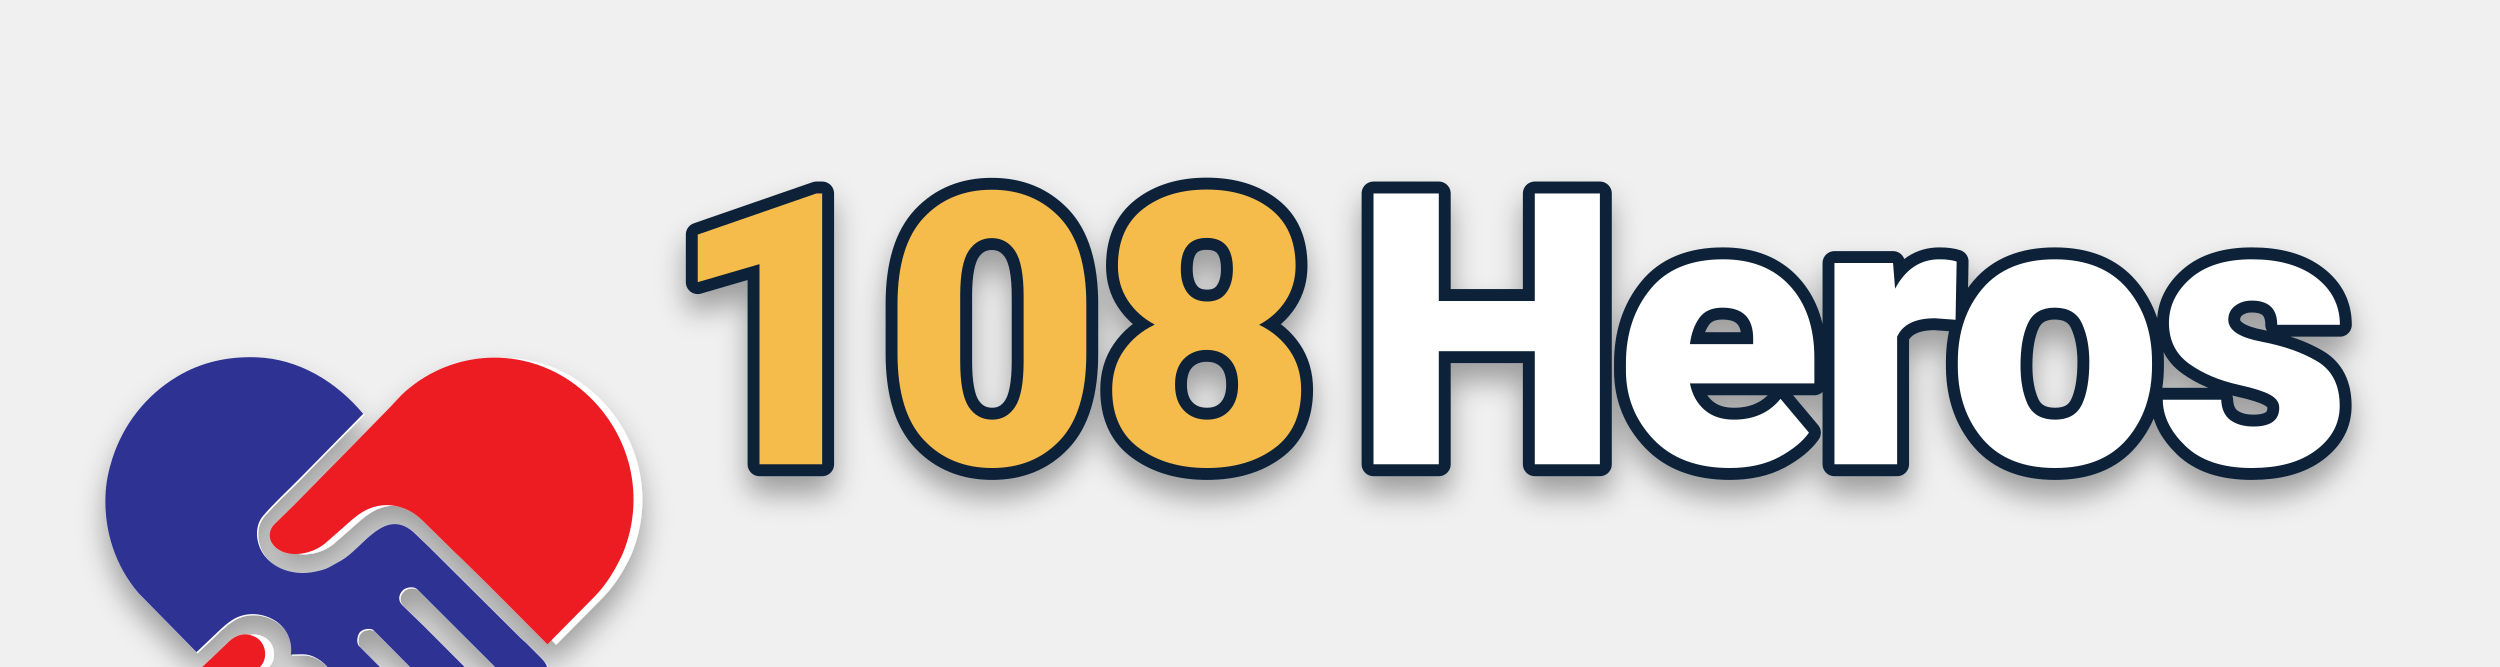
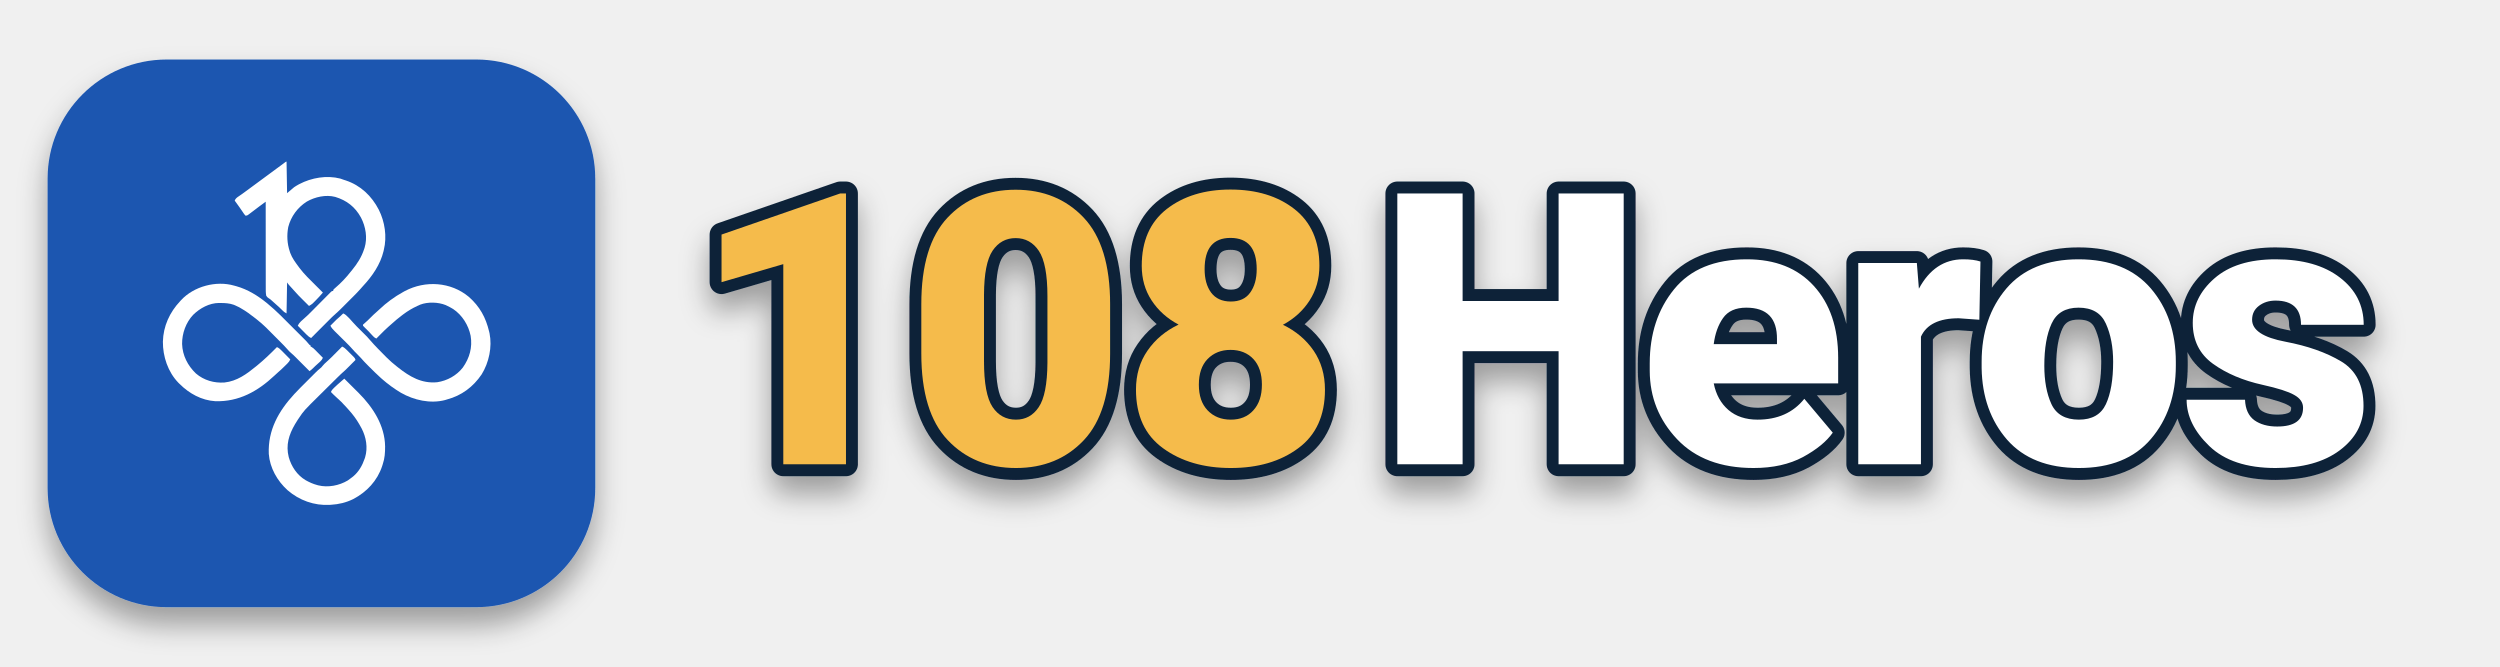
<svg xmlns="http://www.w3.org/2000/svg" viewBox="0 0 210 56" width="210" height="56">
  <defs>
    <style>
-       .icon-red { fill: #ed1c24; }
-       .icon-white { fill: #ffffff; }
-       .icon-blue { fill: #2e3192; }
+       .brand-icon-bg { fill: #1B56B0; rx: 10px; }
+       .brand-icon-path { fill: #ffffff; }
      .brand-108 {
        font-family: 'Kanit', -apple-system, BlinkMacSystemFont, 'Segoe UI', Roboto, 'Helvetica Neue', Arial, sans-serif;
        font-weight: 800;
        font-size: 32px;
        fill: #f5bb4c;
        paint-order: stroke fill;
        stroke: #0d2238;
        stroke-width: 2px;
        stroke-linejoin: round;
        letter-spacing: -0.5px;
      }
      .brand-heros {
        font-family: 'Kanit', -apple-system, BlinkMacSystemFont, 'Segoe UI', Roboto, 'Helvetica Neue', Arial, sans-serif;
        font-weight: 800;
        font-size: 32px;
        fill: #ffffff;
        paint-order: stroke fill;
        stroke: #0d2238;
        stroke-width: 2px;
        stroke-linejoin: round;
        letter-spacing: -0.5px;
      }
    </style>
    <filter id="logo-drop-shadow" x="-10%" y="-10%" width="125%" height="125%">
      <feDropShadow dx="0" dy="1.5" stdDeviation="1.2" flood-color="#000000" flood-opacity="0.35" />
    </filter>
  </defs>
  <g filter="url(#logo-drop-shadow)">
-     <g transform="translate(4, 5) scale(0.092)">
-       <path class="icon-white" d="M415.5,611.81c4.46-5.42,7.3-15.13,1.29-21.15l-72.57-72.68-19.34-18.75c-4.1-3.97-3.73-9.92.81-14.03,2.73-2.47,9.82-3.51,12.65-.68l9.63,9.61,78.39,78.26c6.26,6.25,13.57,8.27,21.58,3.49,5.14-3.06,9.66-9.36,9.79-15.53.16-7.57-4.82-11.59-9.19-15.99l-9-9.06-6.78-6.25-82.58-82.08-13.33-12.82c-27.63-26.56-47.58,12.96-68.03,24.37l-10.85,6.05c-3.82,2.13-8.58,3.09-13.07,4.05-16.53,3.53-34.95-.96-45.63-14.32-8.2-10.26-10.15-26.77-1.52-36.76,10.41-12.05,21.55-22.09,32.65-33.38l58.74-59.74c-24.31-29.01-58.78-50.35-97.84-51.61-25.77-.83-50.15,4.39-72.31,17.78-28.11,16.99-48.97,43.5-58.94,74.85-3.51,11.06-5.7,21.38-6.21,33.29-1.4,32.37,8.89,64.7,30.42,89.71l52.63,53.62,13.64-12.92c5.83-5.53,11.36-11.28,18.07-15.85,12.03-8.2,27.41-7.7,39.75-.28,10.72,6.44,16.35,18.38,14.8,31.2,6.43-.05,12.99-.99,18.85,1.19,8.22,3.06,15.5,9.46,19.35,17.33,2.84,5.8,3.33,12.72,4.21,19.21,9.01-.79,19.67.51,26,7.63l6.53,7.34c5.84,6.57,5.3,15.46,4.9,24.03l10.84.3c12.05,1.89,19.31,10.19,25.26,19.81,3.48,5.62,8.42,9.97,13.34,14.83l10.2,3.17c7.14-1.14,13.32-4.87,16.09-10.29s4.29-13.99-.6-18.92l-93.4-94.05c-2.05-3.71-.68-9.43,1.21-11.75,2.53-3.1,7.96-3.99,12.13-2.54l61.95,62.36,15.45,15.68c5.55,5.63,10.77,12.19,17.09,16.56,7.61,5.26,17.17,2.73,22.95-4.29ZM349.89,420.71l30.47,29.92,5.14,4.85,25.75,25.29,53.15,53.43,42.45-42.99c11.39-11.53,19.17-24.59,26.04-39.18,23.46-56.17,4.99-119.24-43.8-155.36-46.48-34.4-109.95-31.96-154.06,6.3-4.9,4.25-8.76,9.04-13.29,13.67l-35.1,35.93-54.43,55.36-16.76,16.33c-3.28,3.19-5.1,7.47-4.54,12.18.41,3.44,2.73,7.3,6.05,9.92,12.33,9.73,33.49,5.27,44.89-4.72l14.89-13.05c6.36-5.58,11.99-11.15,19.45-15.55,17.43-10.28,38.86-6.88,53.68,7.68ZM140.12,563.26c-8.3,7.67-8.19,20.27-.19,27.41s18.89,6.97,27.11-1.18l34.92-34.67c8.08-8.02,5.12-22.34-3.89-27.08-9.48-5-17.9-2.35-24.76,4.23l-15.32,14.68-5.14,4.84-12.74,11.77ZM226.33,607.61l15.37-15.25c5.71-5.66,7.25-13.97,3.8-21.82-2.58-5.87-8.86-9.23-14.86-9.63-6.05-.4-11.66,2.92-16.06,7.39l-35.62,36.12c-6.3,6.39-3.06,17.33,2.25,23.09,4.75,5.15,15.12,8.18,21.55,2.87,8.36-6.91,15.55-14.82,23.56-22.77ZM222.76,665.81c7.61,6.11,17.01,5.81,23.56-.86l15.29-15.54,17-16.88c6.54-6.5,10.02-13.99,6.11-23.33-2.4-5.72-8.38-9.49-14.22-10.14-6.56-.73-11.67,2.47-16.17,6.98l-11.53,11.54-21.33,21.7c-7.18,7.3-7.01,19.86,1.29,26.52ZM285.73,701.1l35.96-36.53c4.66-4.74,2.87-15.02-.49-19.13-5.74-7.04-13.69-9.65-21.8-5.92-5.15,2.37-9.2,7.26-13.28,11.3l-24.18,23.98c-7.14,7.07-7.89,17.71-1.22,25.27,6.21,7.05,17.7,8.46,25.01,1.04Z" />
-       <path class="icon-blue" d="M414.51,610.87c-5.78,7.02-15.33,9.55-22.95,4.29-6.32-4.36-11.54-10.93-17.09-16.56l-15.45-15.68-61.95-62.36c-4.17-1.44-9.6-.55-12.13,2.54-1.89,2.32-3.26,8.04-1.21,11.75l93.4,94.05c4.89,4.93,3.4,13.45.6,18.92s-8.96,9.15-16.09,10.29l-10.2-3.17c-4.92-4.86-9.86-9.21-13.34-14.83-5.95-9.62-13.2-17.92-25.26-19.81l-10.84-.3c.4-8.57.94-17.46-4.9-24.03l-6.53-7.34c-6.33-7.12-16.99-8.43-26-7.63-.87-6.48-1.36-13.41-4.21-19.21-3.85-7.86-11.13-14.26-19.35-17.33-5.86-2.19-12.42-1.24-18.85-1.19,1.55-12.81-4.08-24.75-14.8-31.2-12.34-7.42-27.72-7.92-39.75.28-6.7,4.57-12.23,10.32-18.07,15.85l-13.64,12.92-52.63-53.62c-21.53-25.01-31.82-57.34-30.42-89.71.51-11.9,2.7-22.23,6.21-33.29,9.96-31.35,30.82-57.86,58.94-74.85,22.16-13.39,46.55-18.61,72.31-17.78,39.06,1.26,73.53,22.59,97.84,51.61l-58.74,59.74c-11.1,11.29-22.24,21.32-32.65,33.38-8.63,9.99-6.67,26.5,1.52,36.76,10.68,13.36,29.1,17.85,45.63,14.32,4.49-.96,9.25-1.92,13.07-4.05l10.85-6.05c20.45-11.41,40.4-50.93,68.03-24.37l13.33,12.82,82.58,82.08,6.78,6.25,9,9.06c4.37,4.4,9.35,8.42,9.19,15.99-.13,6.16-4.65,12.46-9.79,15.53-8.02,4.78-15.33,2.76-21.58-3.49l-78.39-78.26-9.63-9.61c-2.83-2.82-9.92-1.79-12.65.68-4.54,4.11-4.91,10.06-.81,14.03l19.34,18.75,72.57,72.68c6.01,6.02,3.18,15.73-1.29,21.15Z" />
-       <g>
-         <path class="icon-red" d="M341.84,420.45c-14.82-14.56-36.25-17.96-53.68-7.68-7.46,4.4-13.09,9.97-19.45,15.55l-14.89,13.05c-11.4,9.99-32.56,14.45-44.89,4.72-3.32-2.62-5.64-6.48-6.05-9.92-.57-4.71,1.26-8.99,4.54-12.18l16.76-16.33,54.43-55.36,35.1-35.93c4.52-4.63,8.38-9.41,13.29-13.67,44.11-38.26,107.58-40.71,154.06-6.3,48.79,36.12,67.26,99.19,43.8,155.36-6.87,14.58-14.65,27.64-26.04,39.18l-42.45,42.99-53.15-53.43-25.75-25.29-5.14-4.85-30.47-29.92Z" />
-         <path class="icon-red" d="M132.07,563l12.74-11.77,5.14-4.84,15.32-14.68c6.86-6.58,15.28-9.23,24.76-4.23,9,4.75,11.97,19.06,3.89,27.08l-34.92,34.67c-8.22,8.16-19.26,8.19-27.11,1.18s-8.11-19.74.19-27.41Z" />
-         <path class="icon-red" d="M223.29,607.35c-8.01,7.95-15.2,15.86-23.56,22.77-6.43,5.31-16.8,2.27-21.55-2.87-5.31-5.75-8.55-16.7-2.25-23.09l35.62-36.12c4.4-4.46,10.02-7.78,16.06-7.39,6,.39,12.28,3.75,14.86,9.63,3.45,7.85,1.91,16.16-3.8,21.82l-15.37,15.25Z" />
-         <path class="icon-red" d="M225.71,668.56c-8.3-6.67-8.48-19.22-1.29-26.52l21.33-21.7,11.53-11.54c4.5-4.51,9.62-7.71,16.17-6.98,5.84.65,11.82,4.42,14.22,10.14,3.92,9.33.44,16.83-6.11,23.33l-17,16.88-15.29,15.54c-6.56,6.66-15.95,6.96-23.56.86Z" />
-         <path class="icon-red" d="M289.34,703.93c-7.22,7.01-18.28,5.39-24.13-1.55-6.28-7.45-5.31-17.71,1.73-24.38l23.88-22.63c4.02-3.81,8.05-8.45,13.07-10.62,7.91-3.43,15.53-.73,20.92,6.2,3.15,4.04,4.66,14.02.05,18.49l-35.53,34.49Z" />
+     <g transform="translate(4, 5)">
+       <rect width="46" height="46" rx="10" fill="#1B56B0" />
+       <g transform="scale(0.0449)">
+         <path d="M0 0 C0.33 19.47 0.66 38.94 1 59 C5.29 55.37 9.58 51.74 14 48 C16.64 46.22 19.04 44.65 21.81 43.19 C22.48 42.83 23.14 42.47 23.82 42.1 C46.61 30.09 75.21 25.19 100.44 31.69 C102.64 32.42 104.83 33.19 107 34 C108.17 34.37 109.34 34.75 110.54 35.13 C138.51 44.34 159.25 64.2 172.61 90.07 C183.9 112.52 188.11 140.34 182 165 C181.91 165.42 181.91 165.42 181.45 167.55 C175.45 192.49 160.48 214.12 143.2 232.63 C141.38 234.59 139.64 236.57 137.91 238.6 C133.88 243.2 129.61 247.53 125.29 251.85 C124.47 252.66 123.66 253.48 122.82 254.32 C121.1 256.03 119.39 257.74 117.68 259.45 C115.07 262.06 112.47 264.66 109.87 267.27 C108.2 268.94 106.52 270.61 104.85 272.29 C104.08 273.06 103.31 273.83 102.52 274.62 C99.12 278 95.71 281.3 92.07 284.43 C87.15 288.67 82.61 293.27 78.03 297.87 C77.11 298.79 76.19 299.72 75.24 300.67 C72.82 303.09 70.4 305.52 67.98 307.95 C65.5 310.44 63.02 312.93 60.54 315.41 C55.69 320.27 50.84 325.13 46 330 C42.28 328.26 39.91 326.14 37.02 323.21 C36.79 322.98 36.79 322.98 35.62 321.81 C34.16 320.33 32.7 318.85 31.25 317.38 C30.26 316.37 29.26 315.37 28.27 314.37 C25.84 311.92 23.42 309.46 21 307 C22.42 304.05 23.77 301.98 26.12 299.69 C26.66 299.16 27.2 298.62 27.76 298.07 C29.01 296.91 30.28 295.76 31.58 294.65 C37.16 289.89 42.34 284.77 47.49 279.56 C49.02 278 50.56 276.45 52.1 274.9 C56.48 270.51 60.84 266.1 65.21 261.7 C67.89 258.99 70.58 256.28 73.27 253.58 C74.29 252.55 75.31 251.52 76.33 250.49 C77.74 249.06 79.16 247.63 80.59 246.2 C81.39 245.39 82.2 244.58 83.03 243.74 C85 242 85 242 87 242 C87.33 241.01 87.66 240.02 88 239 C89.32 237.7 89.32 237.7 91.12 236.25 C101.78 227.19 111.42 217.03 120 206 C120.89 204.91 121.78 203.82 122.67 202.74 C132.34 190.88 140.27 178.66 145 164 C145.32 163.08 145.64 162.17 145.96 161.23 C151.66 142.48 148.11 121.69 139.2 104.61 C128.31 84.72 112.66 72.55 91 66 C73.55 61.42 53.22 66.02 37.94 74.75 C20.73 85.64 8.28 102.52 3.19 122.31 C0.25 137.69 1.09 153.17 6 168 C6.15 168.46 6.15 168.46 6.91 170.82 C10.42 180.51 16.68 188.71 22.75 196.94 C23.2 197.56 23.65 198.18 24.12 198.81 C33.11 210.8 44.08 221.22 54.69 231.75 C55.99 233.04 57.29 234.34 58.58 235.63 C61.72 238.76 64.86 241.88 68 245 C63.66 250.12 59.18 255 54.44 259.75 C53.79 260.41 53.14 261.07 52.48 261.75 C51.84 262.38 51.21 263.02 50.56 263.67 C49.99 264.24 49.43 264.81 48.85 265.39 C46.72 267.25 44.45 268.61 42 270 C38.99 267.02 35.99 264.03 32.99 261.04 C31.97 260.03 30.95 259.01 29.93 258 C24.61 252.73 19.36 247.44 14.49 241.74 C11.47 238.21 8.28 234.83 5.14 231.42 C3 229 3 229 1 226 C0.67 245.14 0.34 264.28 0 284 C-3.72 282.14 -5.44 280.74 -8.25 277.81 C-11.68 274.31 -15.18 271.01 -18.9 267.82 C-22.12 265.03 -25.26 262.17 -28.41 259.31 C-31 257 -31 257 -32.75 256.05 C-35.13 254.58 -36.44 253.34 -38 251 C-39.09 245.4 -38.94 239.85 -38.89 234.16 C-38.89 232.43 -38.91 230.69 -38.92 228.96 C-38.95 224.26 -38.93 219.55 -38.91 214.85 C-38.9 209.94 -38.92 205.02 -38.94 200.1 C-38.97 190.79 -38.97 181.49 -38.95 172.18 C-38.93 161.58 -38.95 150.99 -38.98 140.39 C-39.03 118.59 -39.03 96.8 -39 75 C-41.98 77.19 -44.96 79.38 -47.94 81.57 C-48.77 82.18 -49.6 82.79 -50.46 83.42 C-56.7 88.01 -62.89 92.67 -69 97.44 C-73.67 101 -73.67 101 -77 101 C-78.32 99.61 -78.32 99.61 -79.64 97.67 C-79.88 97.31 -79.88 97.31 -81.13 95.51 C-81.64 94.74 -82.16 93.98 -82.69 93.19 C-83.76 91.63 -84.83 90.07 -85.9 88.52 C-86.43 87.75 -86.95 86.98 -87.49 86.19 C-89.53 83.23 -91.63 80.33 -93.75 77.44 C-94.38 76.57 -95.02 75.7 -95.67 74.81 C-95.89 74.51 -95.89 74.51 -97 73 C-95.49 68.86 -92.58 67 -89.06 64.62 C-87.79 63.74 -86.51 62.85 -85.23 61.96 C-84.55 61.48 -83.86 61.01 -83.16 60.52 C-79.33 57.83 -75.57 55.03 -71.81 52.25 C-70.18 51.05 -68.55 49.84 -66.93 48.64 C-66.52 48.34 -66.52 48.34 -64.46 46.81 C-60.47 43.87 -56.49 40.94 -52.5 38 C-50.92 36.83 -49.33 35.67 -47.75 34.5 C-38.25 27.5 -38.25 27.5 -35.87 25.75 C-34.3 24.59 -32.73 23.43 -31.16 22.27 C-27.01 19.22 -22.87 16.17 -18.72 13.11 C-17.86 12.48 -17 11.84 -16.11 11.19 C-14.45 9.97 -12.8 8.75 -11.14 7.53 C-10.39 6.98 -9.65 6.43 -8.88 5.86 C-8.22 5.38 -7.57 4.9 -6.9 4.4 C-5.53 3.39 -4.17 2.36 -2.82 1.32 C-1 0 -1 0 0 0 Z " fill="#FFFFFF" transform="translate(447,191)" />
+         <path d="M0 0 C20.54 18.07 31.72 38.59 38 65 C38.25 66.02 38.5 67.05 38.75 68.1 C43.96 93.77 37.66 122.87 24.02 145.01 C8.26 168.39 -13.65 184.82 -41 192 C-42.2 192.37 -43.39 192.74 -44.62 193.12 C-72.17 200.27 -102.78 193.29 -127.04 179.43 C-139.35 172.06 -151.24 163.48 -162 154 C-162.46 153.6 -162.46 153.6 -164.77 151.56 C-172.22 144.88 -179.29 137.81 -186.38 130.75 C-186.61 130.51 -186.61 130.51 -187.81 129.32 C-192.88 124.27 -197.81 119.18 -202.47 113.75 C-204.7 111.2 -207.08 108.86 -209.5 106.5 C-212.54 103.53 -215.42 100.55 -218.18 97.32 C-221.94 93 -225.93 88.97 -230.02 84.96 C-231.53 83.46 -233.04 81.96 -234.55 80.46 C-236.91 78.12 -239.27 75.79 -241.63 73.46 C-243.93 71.2 -246.22 68.92 -248.52 66.64 C-249.22 65.95 -249.93 65.26 -250.66 64.55 C-253.98 61.24 -256.85 58.22 -259 54 C-247.09 41.91 -247.09 41.91 -240.62 36.4 C-238.65 34.7 -236.81 32.88 -235 31 C-231.09 32.59 -228.63 35.14 -225.69 38.12 C-224.78 39.04 -223.88 39.95 -222.95 40.88 C-220.84 43.07 -218.84 45.34 -216.86 47.65 C-212.03 53.21 -206.74 58.33 -201.5 63.5 C-189.89 74.96 -189.89 74.96 -184.59 81.15 C-175.65 91.55 -165.84 101.27 -156.19 111 C-155.34 111.86 -154.49 112.72 -153.62 113.6 C-147.73 119.5 -141.54 124.84 -135 130 C-134.26 130.59 -133.51 131.18 -132.75 131.79 C-110.63 149.29 -88.39 162.56 -59.1 159.72 C-40.38 156.86 -22.96 147.25 -11.25 132.31 C1.42 114.39 7.01 94.58 3.38 72.8 C-0.64 52.95 -12.38 34.13 -29.22 22.84 C-32.71 20.68 -36.31 18.79 -40 17 C-41.09 16.47 -42.19 15.94 -43.32 15.39 C-57.32 9.72 -76.81 9.13 -91.01 14.61 C-92 15.07 -92.98 15.53 -94 16 C-94.61 16.27 -95.23 16.55 -95.86 16.83 C-105.63 21.22 -114.44 26.54 -123 33 C-123.58 33.44 -124.16 33.87 -124.76 34.33 C-131.6 39.52 -138.21 44.9 -144.52 50.73 C-146.55 52.59 -148.61 54.38 -150.7 56.18 C-155.52 60.38 -160 64.89 -164.5 69.44 C-164.91 69.85 -164.91 69.85 -166.99 71.94 C-169 73.96 -171 75.98 -173 78 C-176.53 76.35 -178.46 74.6 -181 71.62 C-185.19 66.83 -189.6 62.35 -194.19 57.94 C-195.5 56.66 -196.75 55.33 -198 54 C-198 53.34 -198 52.68 -198 52 C-196.67 50.7 -196.67 50.7 -194.75 49.12 C-190.97 45.92 -187.47 42.53 -184 39 C-180.15 35.11 -176.26 31.35 -172.08 27.81 C-170.53 26.46 -169.03 25.07 -167.55 23.66 C-154.17 10.94 -139.19 -0.12 -123 -9 C-121.88 -9.62 -120.75 -10.25 -119.6 -10.89 C-81.39 -31.06 -33.71 -28.15 0 0 Z " fill="#FFFFFF" transform="translate(788,444)" />
+         <path d="M0 0 C1.27 0.34 2.54 0.68 3.84 1.03 C47.17 13.16 79.68 48.49 110.42 79.29 C113.17 82.04 115.92 84.79 118.67 87.54 C120.82 89.68 122.96 91.82 125.1 93.97 C126.11 94.98 127.13 96 128.15 97.01 C129.56 98.42 130.97 99.83 132.38 101.25 C133.18 102.05 133.97 102.85 134.8 103.67 C137 106 137 106 139.16 108.73 C141 111 141 111 143 112 C143 112.66 143 113.32 143 114 C143.28 114.12 143.28 114.12 144.72 114.73 C147.47 116.26 149.33 118.11 151.55 120.35 C152.39 121.2 153.24 122.05 154.11 122.93 C154.98 123.82 155.85 124.71 156.75 125.62 C157.64 126.52 158.53 127.42 159.44 128.34 C161.63 130.56 163.82 132.78 166 135 C164.68 137.95 163.31 139.9 160.92 142.06 C160.32 142.61 159.71 143.16 159.09 143.73 C158.46 144.29 157.83 144.86 157.19 145.44 C155.95 146.56 154.72 147.68 153.48 148.81 C152.89 149.35 152.29 149.89 151.68 150.44 C150.18 151.83 148.74 153.27 147.3 154.72 C145.29 156.71 143.28 158.34 141 160 C126.64 145.64 126.64 145.64 124.18 143.18 C122.92 141.92 121.65 140.65 120.39 139.39 C118.66 137.67 116.94 135.94 115.23 134.19 C112.42 131.34 109.59 128.61 106.5 126.06 C104.05 124.01 101.95 121.87 99.89 119.43 C95.57 114.44 90.95 109.79 86.3 105.13 C85.38 104.21 84.46 103.29 83.51 102.34 C81.58 100.4 79.64 98.46 77.7 96.52 C75.25 94.07 72.8 91.61 70.36 89.14 C67.99 86.76 65.61 84.38 63.23 82 C62.37 81.13 61.51 80.27 60.62 79.37 C54.72 73.49 48.53 68.16 42 63 C41.22 62.38 40.44 61.76 39.64 61.12 C30.78 54.11 21.85 47.56 12 42 C11.16 41.52 10.33 41.04 9.47 40.55 C7.02 39.23 4.56 38.08 2 37 C1.07 36.61 0.14 36.21 -0.82 35.81 C-8.89 32.97 -16.62 32.58 -25.12 32.5 C-25.67 32.49 -25.67 32.49 -28.41 32.44 C-46.47 32.58 -63.81 42.05 -76.57 54.5 C-90.33 68.9 -97.59 89.45 -97.42 109.13 C-96.7 130.65 -86.93 149.61 -71.57 164.33 C-56.63 177.16 -37.62 182.57 -18.21 181.23 C5.2 178.78 23.36 165.44 41 151 C41.27 150.78 41.27 150.78 42.62 149.69 C55.78 138.92 68.11 127.15 80 115 C83.77 116.56 86.14 118.91 88.98 121.79 C89.44 122.25 89.91 122.72 90.38 123.19 C91.84 124.67 93.3 126.15 94.75 127.62 C95.74 128.63 96.74 129.63 97.73 130.63 C100.16 133.08 102.58 135.54 105 138 C103.65 141.01 102.14 143.1 99.8 145.43 C99.18 146.05 98.55 146.68 97.9 147.33 C97.56 147.66 97.56 147.66 95.88 149.31 C95.19 149.99 94.51 150.67 93.8 151.36 C89.99 155.11 86.15 158.77 82.06 162.21 C79.83 164.15 77.68 166.17 75.53 168.19 C43.96 197.85 8.65 217.59 -35.42 216.22 C-61.07 214.63 -84.12 201.83 -102 184 C-102.78 183.24 -103.56 182.49 -104.36 181.71 C-123.91 161.53 -133.57 132.58 -133.35 104.86 C-132.6 75.82 -120.76 49.97 -101 29 C-100.46 28.4 -99.92 27.79 -99.36 27.17 C-75.25 1.24 -33.7 -9.76 0 0 Z " fill="#FFFFFF" transform="translate(349,423)" />
+         <path d="M0 0 C3.62 1.53 5.96 3.7 8.73 6.46 C9.17 6.91 9.17 6.91 11.41 9.14 C12.33 10.06 13.24 10.99 14.19 11.94 C15.11 12.86 16.04 13.78 17 14.72 C17.88 15.61 18.76 16.49 19.67 17.4 C20.48 18.21 21.28 19.02 22.11 19.86 C24 22 24 22 25 25 C22.16 27.87 19.31 30.73 16.47 33.59 C15.5 34.56 14.54 35.53 13.58 36.5 C8.48 41.64 3.39 46.7 -2.15 51.36 C-4.54 53.48 -6.75 55.74 -9 58 C-10.92 59.91 -12.85 61.81 -14.78 63.71 C-20.47 69.34 -26.14 74.97 -31.82 80.61 C-35.23 84.01 -38.66 87.4 -42.09 90.78 C-71.47 119.78 -71.47 119.78 -81 134 C-81.62 134.91 -82.25 135.82 -82.89 136.76 C-84.3 138.9 -85.64 141.05 -86.94 143.25 C-87.16 143.62 -87.16 143.62 -88.29 145.51 C-99.7 164.94 -105.58 184.37 -99.94 206.69 C-95.03 224.43 -84.35 240.47 -68.29 250.02 C-61.52 253.77 -54.5 257.03 -47 259 C-46.28 259.2 -45.57 259.41 -44.83 259.62 C-26.32 264.15 -5.62 260.14 10.61 250.44 C13.16 248.72 15.59 246.91 18 245 C18.42 244.68 18.42 244.68 20.53 243.04 C30.95 234.39 37.64 222.72 42 210 C42.32 209.08 42.64 208.16 42.96 207.22 C48.37 189.08 44.98 169.47 36.34 152.95 C35.25 150.95 34.13 148.97 33 147 C32.62 146.33 32.24 145.66 31.85 144.97 C26.3 135.31 19.88 126.81 12.41 118.55 C11.1 117.11 9.81 115.65 8.52 114.19 C2.07 106.9 -4.65 100.09 -12.04 93.74 C-15.16 90.97 -18.09 88 -21 85 C-19.58 81.74 -17.89 79.7 -15.3 77.29 C-14.56 76.6 -13.83 75.91 -13.07 75.21 C-12.31 74.5 -11.54 73.79 -10.75 73.06 C-10.37 72.71 -10.37 72.71 -8.47 70.93 C-4.41 67.15 -0.28 63.53 4 60 C8.58 64.55 13.15 69.1 17.71 73.66 C19.27 75.21 20.82 76.75 22.37 78.3 C24.62 80.53 26.86 82.76 29.1 85 C29.78 85.68 30.47 86.36 31.18 87.06 C57.9 113.78 79.86 147.97 80.38 186.84 C80.36 198.6 79.82 208.84 76 220 C75.63 221.19 75.25 222.39 74.87 223.62 C65.82 250.99 46.22 271.91 20.95 285.23 C7.74 291.8 -6.32 295.19 -21 296 C-21.77 296.05 -22.54 296.1 -23.33 296.15 C-52.27 297.79 -80.28 287.66 -102.11 268.73 C-121.28 251.43 -135.31 226.93 -137.24 200.81 C-139 156.23 -119.04 120.88 -89.46 88.79 C-81.94 80.71 -74.09 72.94 -66.28 65.15 C-63.54 62.42 -60.81 59.68 -58.07 56.94 C-56.32 55.18 -54.57 53.43 -52.82 51.68 C-52 50.87 -51.19 50.06 -50.36 49.22 C-46.71 45.59 -43.1 42.13 -39 39 C-38.03 37.93 -37.09 36.82 -36.19 35.69 C-34.15 33.23 -32.06 31.12 -29.61 29.08 C-23.43 23.74 -17.75 17.86 -12 12.06 C-10.83 10.89 -9.66 9.72 -8.5 8.54 C-5.66 5.7 -2.83 2.85 0 0 Z " fill="#FFFFFF" transform="translate(551,537)" />
      </g>
    </g>
-     <text x="56" y="39">
+     <text x="58" y="39">
      <tspan class="brand-108">108</tspan>
      <tspan class="brand-heros">Heros</tspan>
    </text>
  </g>
</svg>
